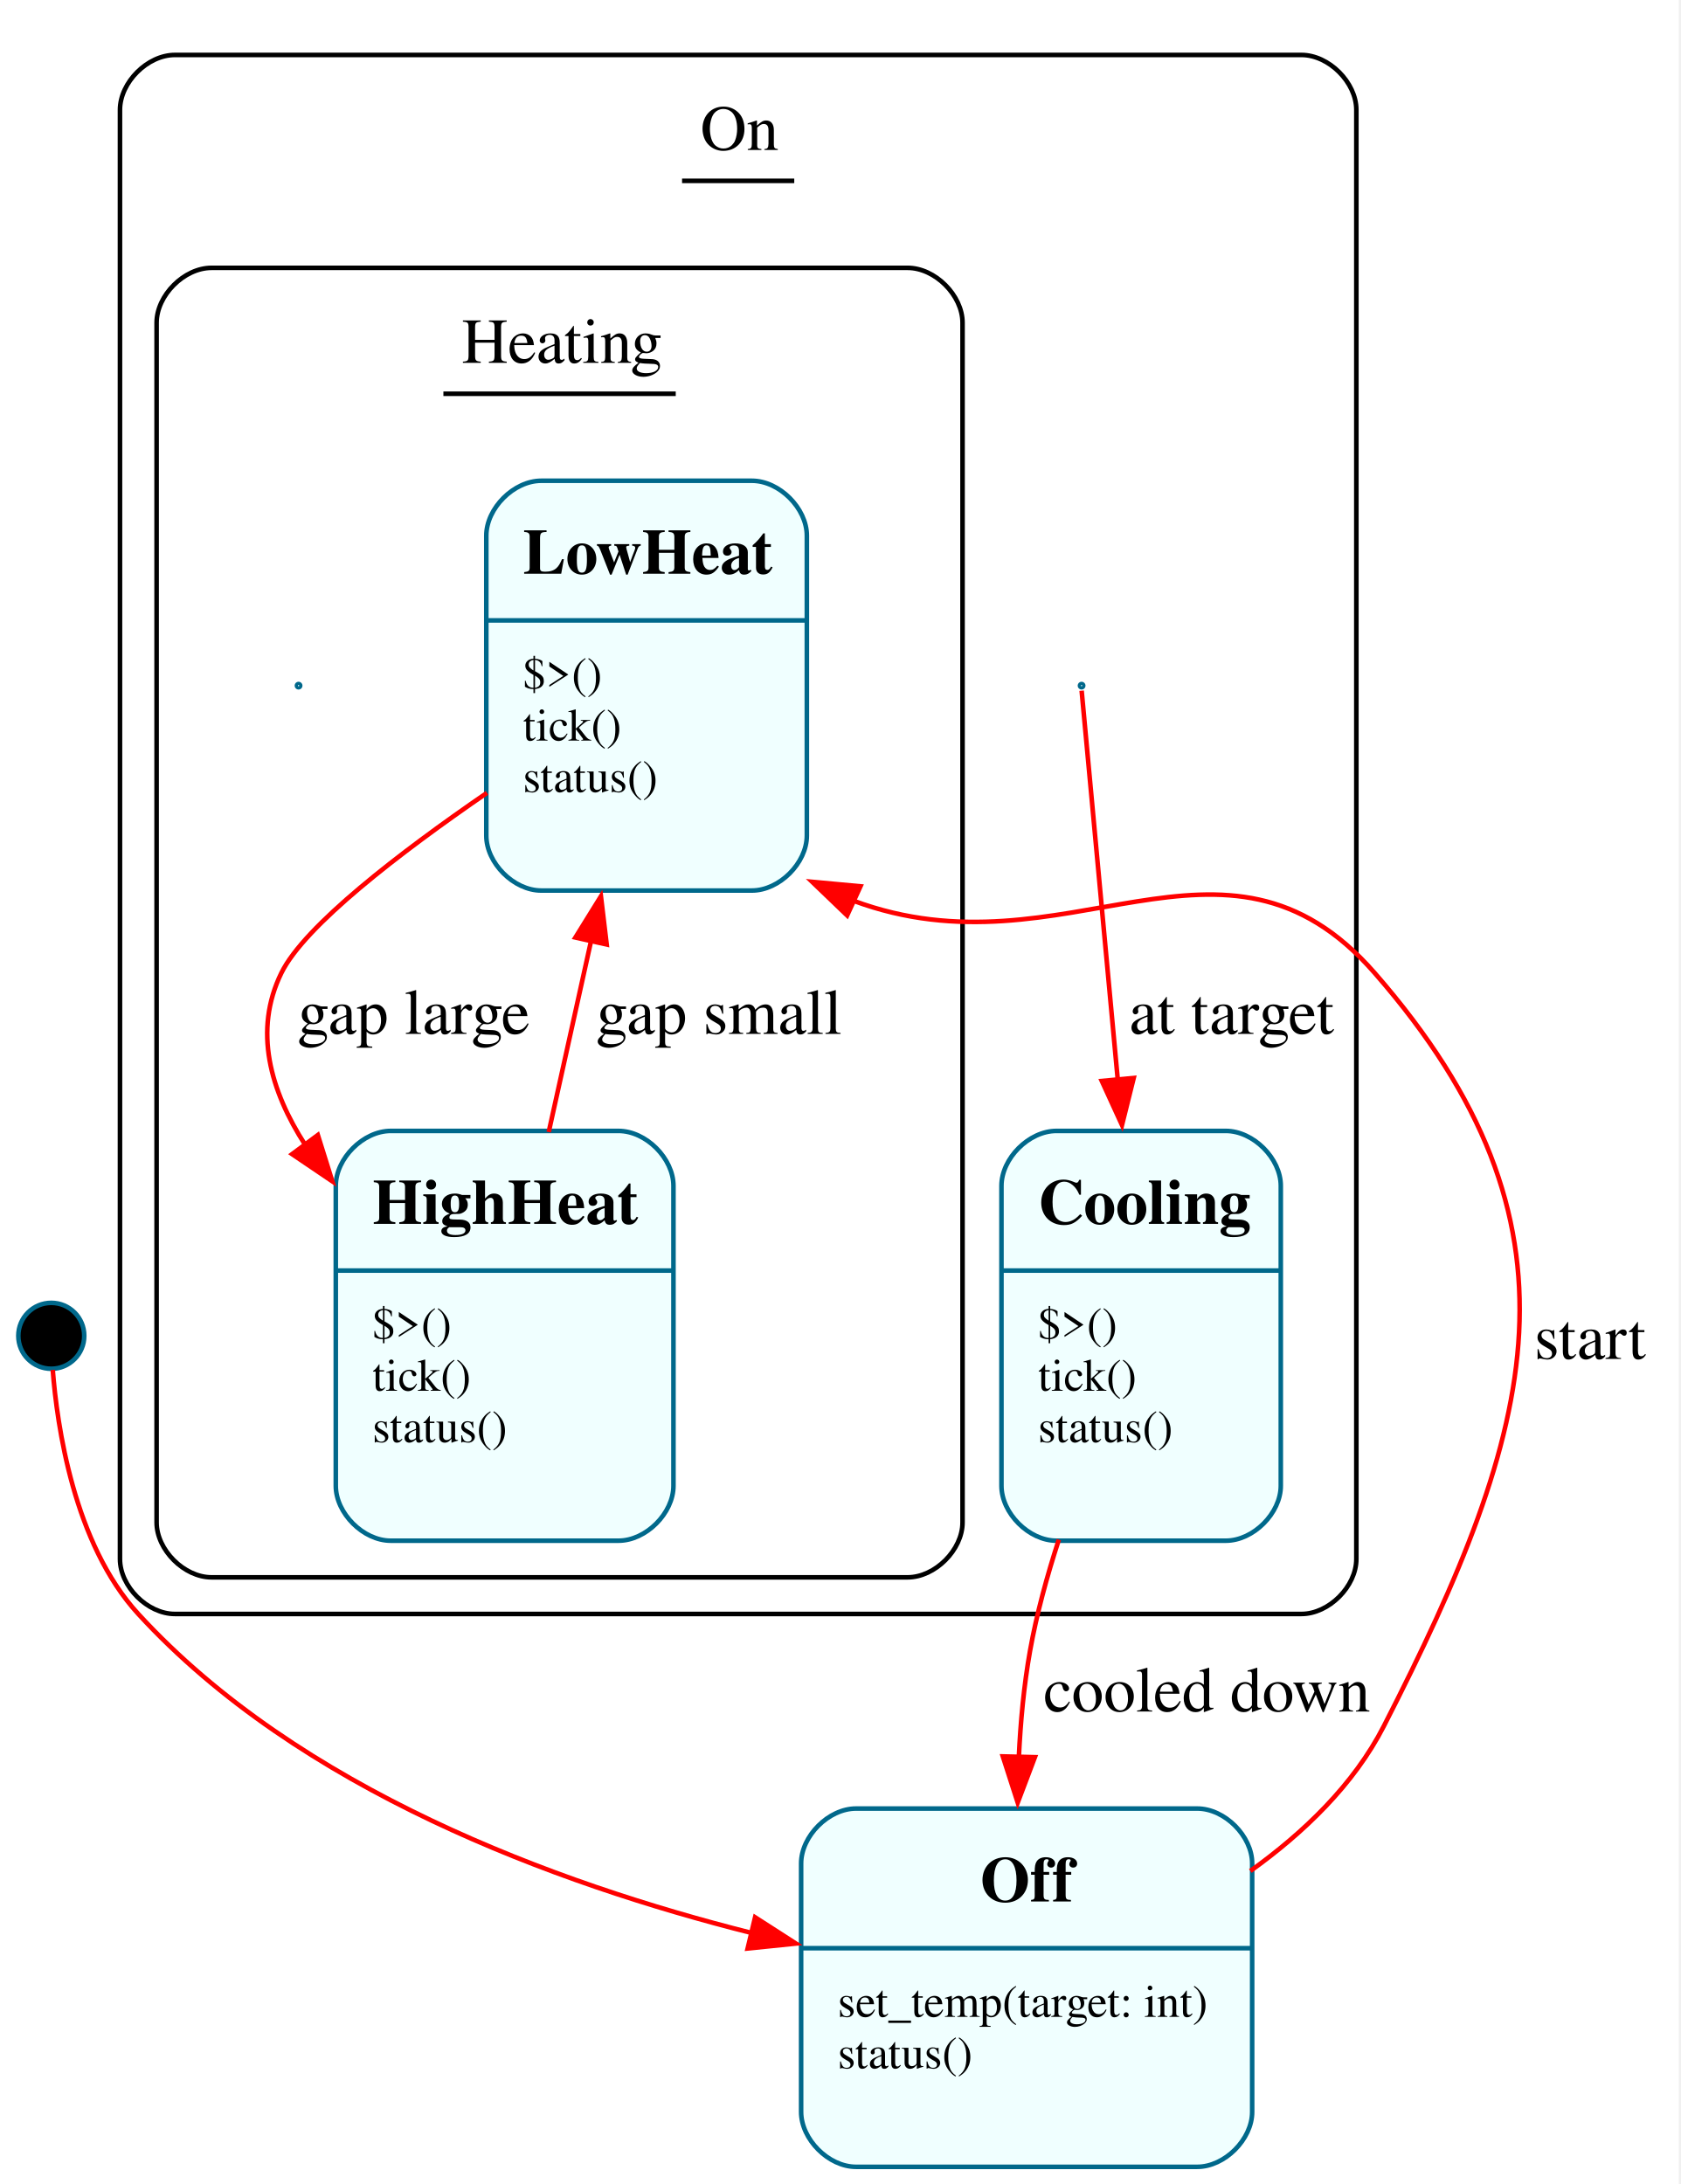
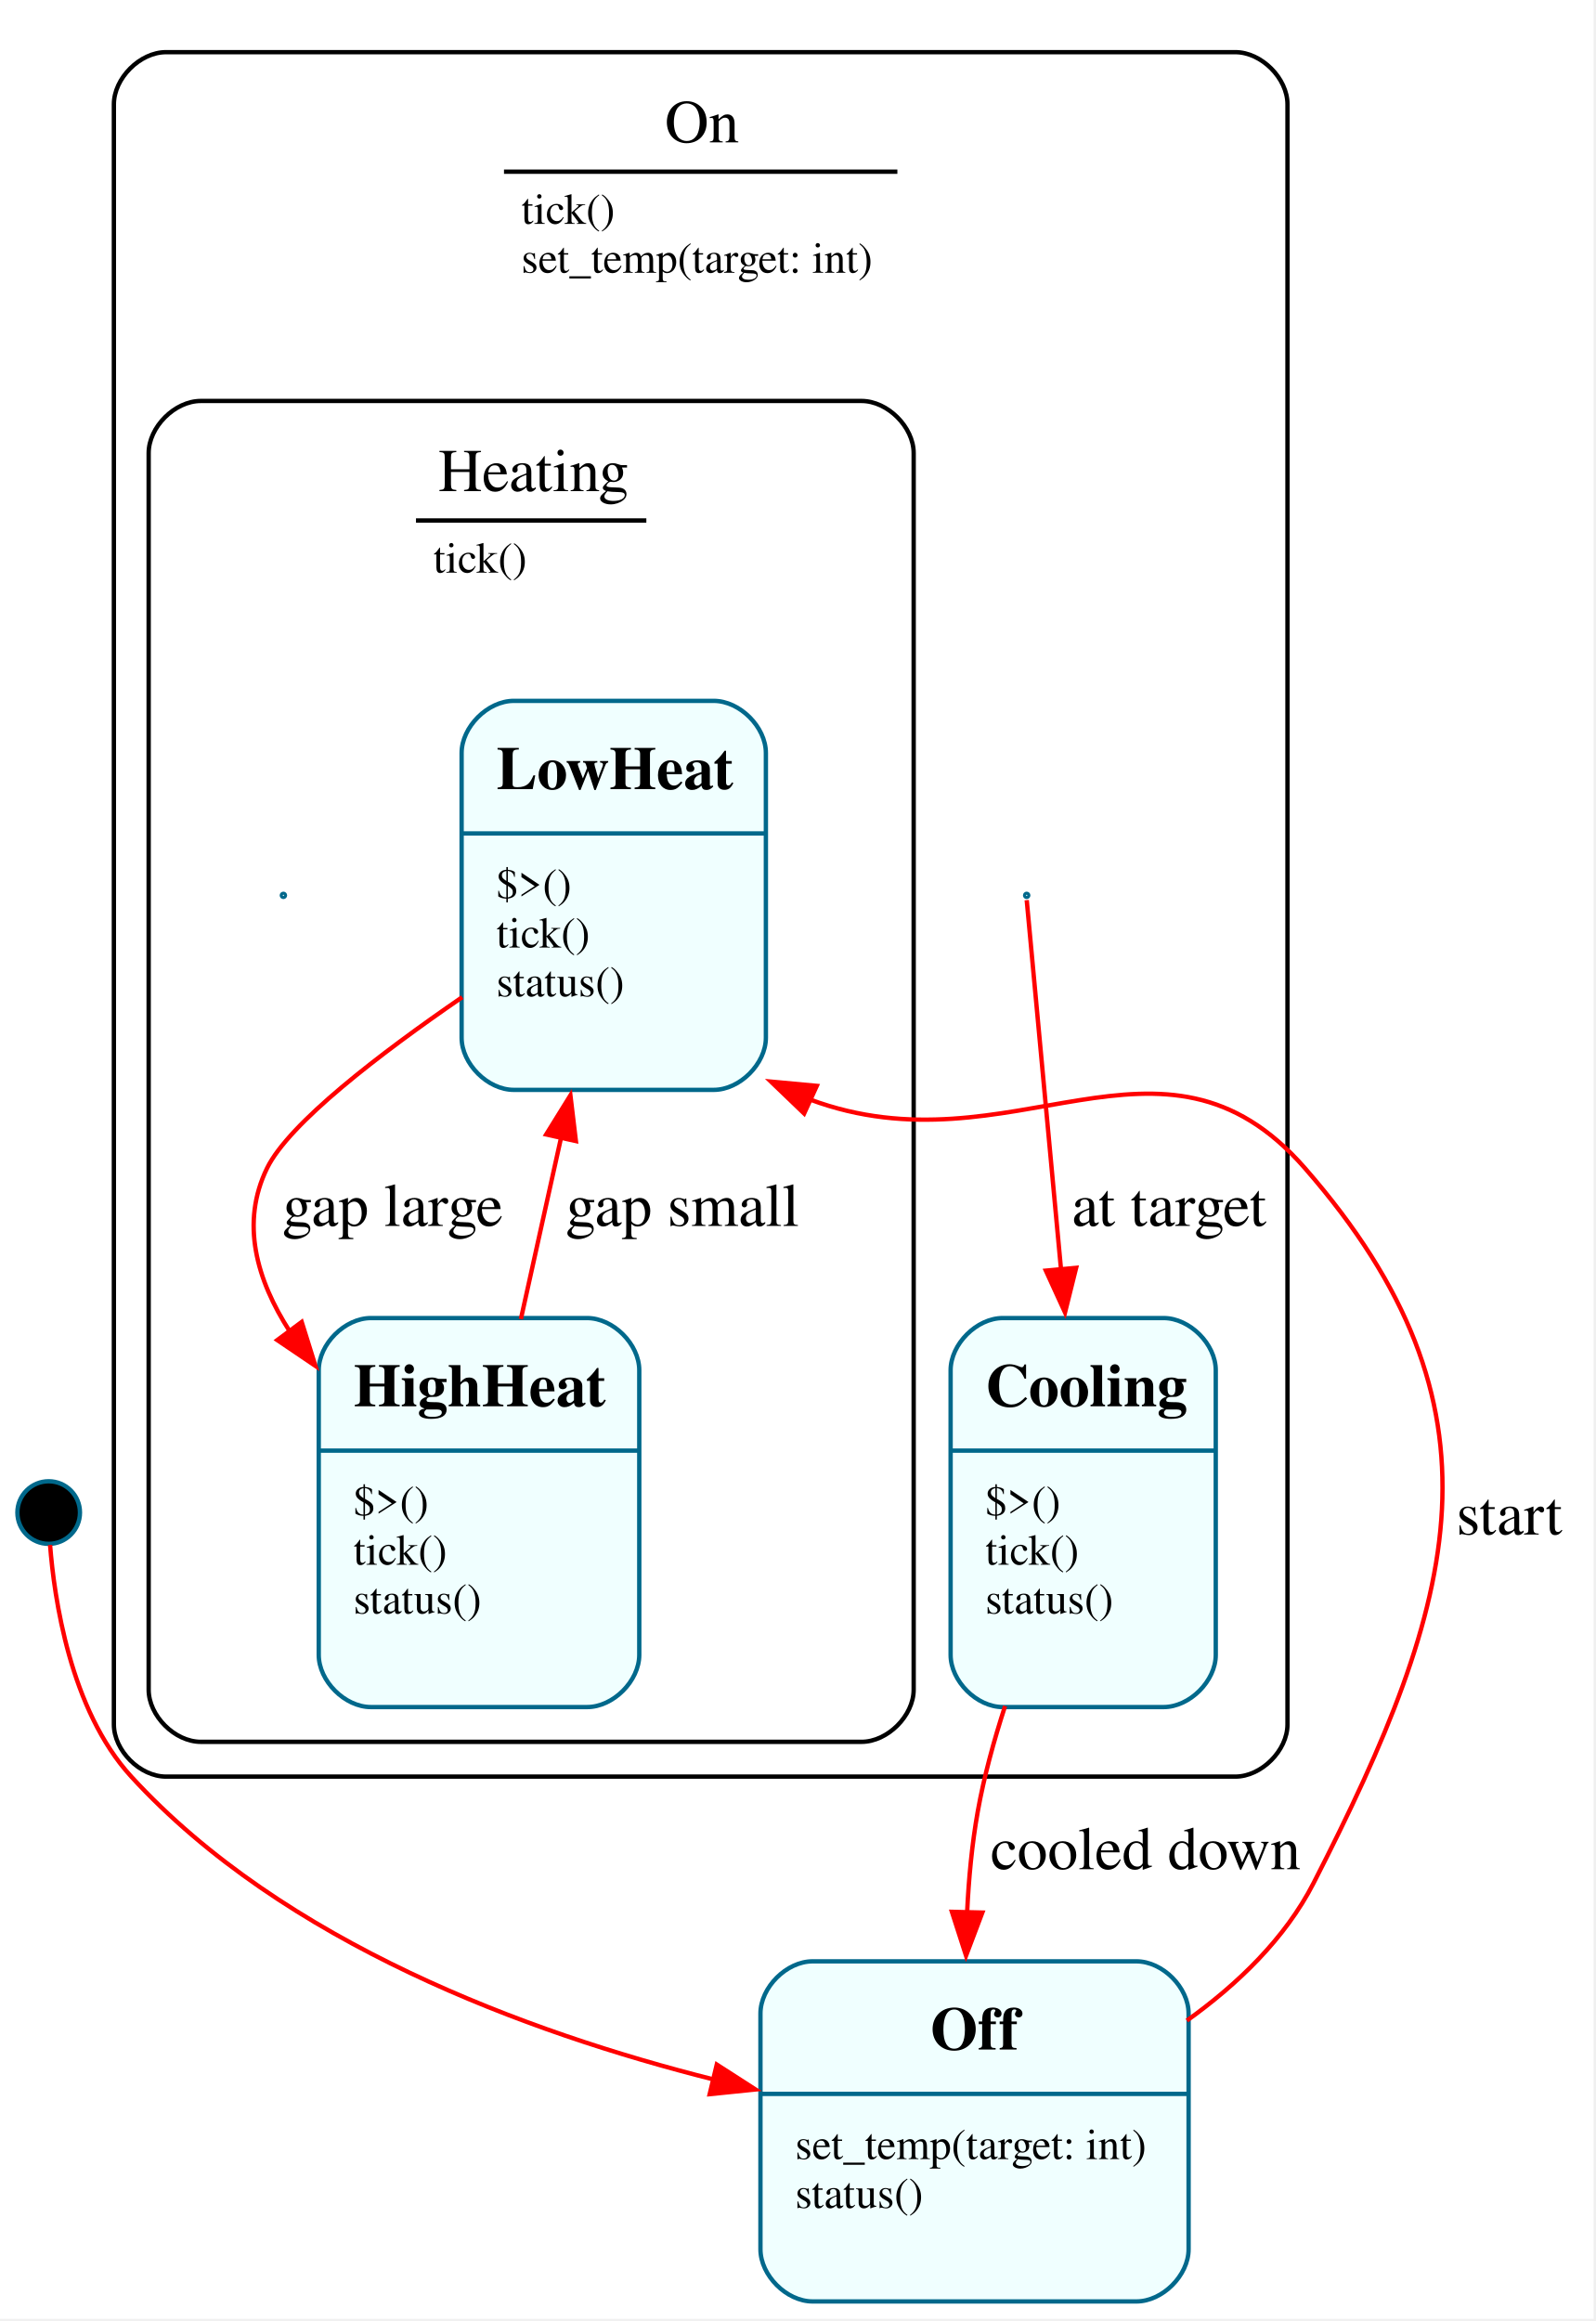
- <svg xmlns="http://www.w3.org/2000/svg" width="367pt" height="477pt" viewBox="0.00 0.00 367.00 477.00">
-   <g id="graph0" class="graph" transform="scale(1 1) rotate(0) translate(4 473.25)">
-     <polygon fill="white" stroke="none" points="-4,4 -4,-473.25 362.62,-473.25 362.62,4 -4,4" />
+ <svg xmlns="http://www.w3.org/2000/svg" width="367pt" height="534pt" viewBox="0.00 0.00 367.00 534.00">
+   <g id="graph0" class="graph" transform="scale(1 1) rotate(0) translate(4 529.5)">
+     <polygon fill="white" stroke="none" points="-4,4 -4,-529.5 362.62,-529.5 362.62,4 -4,4" />
    <g id="clust1" class="cluster">
-       <path fill="none" stroke="black" d="M34.2,-120.75C34.2,-120.75 280.2,-120.75 280.2,-120.75 286.2,-120.75 292.2,-126.75 292.2,-132.75 292.2,-132.75 292.2,-449.25 292.2,-449.25 292.2,-455.25 286.2,-461.25 280.2,-461.25 280.2,-461.25 34.2,-461.25 34.2,-461.25 28.2,-461.25 22.2,-455.25 22.2,-449.25 22.2,-449.25 22.2,-132.75 22.2,-132.75 22.2,-126.75 28.2,-120.75 34.2,-120.75" />
-       <text xml:space="preserve" text-anchor="start" x="148.95" y="-440.5" font-family="Times,serif" font-size="14.00">On</text>
-       <polygon fill="black" stroke="black" points="144.95,-433.75 144.95,-433.75 169.45,-433.75 169.45,-433.75 144.95,-433.75" />
+       <path fill="none" stroke="black" d="M34.2,-120.75C34.2,-120.75 280.2,-120.75 280.2,-120.75 286.2,-120.75 292.2,-126.75 292.2,-132.75 292.2,-132.75 292.2,-505.5 292.2,-505.5 292.2,-511.5 286.2,-517.5 280.2,-517.5 280.2,-517.5 34.2,-517.5 34.2,-517.5 28.2,-517.5 22.2,-511.5 22.2,-505.5 22.2,-505.5 22.2,-132.75 22.2,-132.75 22.2,-126.75 28.2,-120.75 34.2,-120.75" />
+       <text xml:space="preserve" text-anchor="start" x="148.95" y="-496.75" font-family="Times,serif" font-size="14.00">On</text>
+       <text xml:space="preserve" text-anchor="start" x="115.95" y="-478" font-family="Times,serif" font-size="10.00">tick()</text>
+       <text xml:space="preserve" text-anchor="start" x="115.95" y="-466.75" font-family="Times,serif" font-size="10.00">set_temp(target: int)</text>
+       <text xml:space="preserve" text-anchor="start" x="139.2" y="-455.5" font-family="Times,serif" font-size="10.00">                </text>
+       <polygon fill="black" stroke="black" points="111.95,-490 111.95,-490 202.45,-490 202.45,-490 111.95,-490" />
    </g>
    <g id="clust2" class="cluster">
-       <path fill="none" stroke="black" d="M42.2,-128.75C42.2,-128.75 194.2,-128.75 194.2,-128.75 200.2,-128.75 206.2,-134.75 206.2,-140.75 206.2,-140.75 206.2,-402.75 206.2,-402.75 206.2,-408.75 200.2,-414.75 194.2,-414.75 194.2,-414.75 42.2,-414.75 42.2,-414.75 36.2,-414.75 30.2,-408.75 30.2,-402.75 30.2,-402.75 30.2,-140.75 30.2,-140.75 30.2,-134.75 36.2,-128.75 42.2,-128.75" />
-       <text xml:space="preserve" text-anchor="start" x="96.83" y="-394" font-family="Times,serif" font-size="14.00">Heating</text>
-       <polygon fill="black" stroke="black" points="92.83,-387.25 92.83,-387.25 143.57,-387.25 143.57,-387.25 92.83,-387.25" />
+       <path fill="none" stroke="black" d="M42.2,-128.75C42.2,-128.75 194.2,-128.75 194.2,-128.75 200.2,-128.75 206.2,-134.75 206.2,-140.75 206.2,-140.75 206.2,-425.25 206.2,-425.25 206.2,-431.25 200.2,-437.25 194.2,-437.25 194.2,-437.25 42.2,-437.25 42.2,-437.25 36.2,-437.25 30.2,-431.25 30.2,-425.25 30.2,-425.25 30.2,-140.75 30.2,-140.75 30.2,-134.75 36.2,-128.75 42.2,-128.75" />
+       <text xml:space="preserve" text-anchor="start" x="96.83" y="-416.5" font-family="Times,serif" font-size="14.00">Heating</text>
+       <text xml:space="preserve" text-anchor="start" x="95.7" y="-397.75" font-family="Times,serif" font-size="10.00">tick()</text>
+       <text xml:space="preserve" text-anchor="start" x="95.7" y="-386.5" font-family="Times,serif" font-size="10.00">                    </text>
+       <polygon fill="black" stroke="black" points="91.7,-409.75 91.7,-409.75 144.7,-409.75 144.7,-409.75 91.7,-409.75" />
    </g>
    <g id="node1" class="node">
      <ellipse fill="black" stroke="#00688b" cx="7.2" cy="-181.5" rx="7.2" ry="7.2" />
    </g>
    <g id="node2" class="node">
      <path fill="azure" stroke="none" d="M257.45,-78.25C257.45,-78.25 182.95,-78.25 182.95,-78.25 176.95,-78.25 170.95,-72.25 170.95,-66.25 170.95,-66.25 170.95,-12 170.95,-12 170.95,-6 176.95,0 182.95,0 182.95,0 257.45,0 257.45,0 263.45,0 269.45,-6 269.45,-12 269.45,-12 269.45,-66.25 269.45,-66.25 269.45,-72.25 263.45,-78.25 257.45,-78.25" />
      <text xml:space="preserve" text-anchor="start" x="210.07" y="-57.95" font-family="Times,serif" font-weight="bold" font-size="14.00">Off</text>
      <text xml:space="preserve" text-anchor="start" x="178.95" y="-32.75" font-family="Times,serif" font-size="10.00">set_temp(target: int)</text>
      <text xml:space="preserve" text-anchor="start" x="178.95" y="-21.5" font-family="Times,serif" font-size="10.00">status()</text>
      <text xml:space="preserve" text-anchor="start" x="206.7" y="-10.25" font-family="Times,serif" font-size="10.00">            </text>
      <polygon fill="#00688b" stroke="#00688b" points="170.95,-47.75 170.95,-47.75 269.45,-47.75 269.45,-47.75 170.95,-47.75" />
      <path fill="none" stroke="#00688b" d="M182.95,0C182.95,0 257.45,0 257.45,0 263.45,0 269.45,-6 269.45,-12 269.45,-12 269.45,-66.25 269.45,-66.25 269.45,-72.25 263.45,-78.25 257.45,-78.25 257.45,-78.25 182.95,-78.25 182.95,-78.25 176.95,-78.25 170.95,-72.25 170.95,-66.25 170.95,-66.25 170.95,-12 170.95,-12 170.95,-6 176.95,0 182.95,0" />
    </g>
    <g id="edge1" class="edge">
      <path fill="none" stroke="red" d="M7.52,-174.05C8.45,-162.06 12.07,-136.15 26.2,-120.75 61.28,-82.51 117.3,-61.87 160.14,-51.08" />
      <polygon fill="red" stroke="red" points="160.9,-54.5 169.81,-48.77 159.27,-47.69 160.9,-54.5" />
    </g>
    <g id="node5" class="node">
      <path fill="azure" stroke="none" d="M160.2,-368.25C160.2,-368.25 114.2,-368.25 114.2,-368.25 108.2,-368.25 102.2,-362.25 102.2,-356.25 102.2,-356.25 102.2,-290.75 102.2,-290.75 102.2,-284.75 108.2,-278.75 114.2,-278.75 114.2,-278.75 160.2,-278.75 160.2,-278.75 166.2,-278.75 172.2,-284.75 172.2,-290.75 172.2,-290.75 172.2,-356.25 172.2,-356.25 172.2,-362.25 166.2,-368.25 160.2,-368.25" />
      <text xml:space="preserve" text-anchor="start" x="110.2" y="-347.95" font-family="Times,serif" font-weight="bold" font-size="14.00">LowHeat</text>
      <text xml:space="preserve" text-anchor="start" x="110.2" y="-322.75" font-family="Times,serif" font-size="10.00">$&gt;()</text>
      <text xml:space="preserve" text-anchor="start" x="110.2" y="-311.5" font-family="Times,serif" font-size="10.00">tick()</text>
      <text xml:space="preserve" text-anchor="start" x="110.2" y="-300.25" font-family="Times,serif" font-size="10.00">status()</text>
      <text xml:space="preserve" text-anchor="start" x="110.2" y="-289" font-family="Times,serif" font-size="10.00">                    </text>
      <polygon fill="#00688b" stroke="#00688b" points="102.2,-337.75 102.2,-337.75 172.2,-337.75 172.2,-337.75 102.2,-337.75" />
      <path fill="none" stroke="#00688b" d="M114.2,-278.75C114.2,-278.75 160.2,-278.75 160.2,-278.75 166.2,-278.75 172.2,-284.75 172.2,-290.75 172.2,-290.75 172.2,-356.25 172.2,-356.25 172.2,-362.25 166.2,-368.25 160.2,-368.25 160.2,-368.25 114.2,-368.25 114.2,-368.25 108.2,-368.25 102.2,-362.25 102.2,-356.25 102.2,-356.25 102.2,-290.75 102.2,-290.75 102.2,-284.75 108.2,-278.75 114.2,-278.75" />
    </g>
    <g id="edge2" class="edge">
      <path fill="none" stroke="red" d="M269.05,-64.61C280.71,-72.96 291.66,-83.48 298.2,-96.25 331.54,-161.32 344.29,-205.67 296.2,-260.75 263.16,-298.6 228.7,-259.28 182.38,-276.52" />
      <polygon fill="red" stroke="red" points="181,-273.31 173.36,-280.65 183.91,-279.67 181,-273.31" />
      <text xml:space="preserve" text-anchor="middle" x="343.24" y="-176.45" font-family="Times,serif" font-size="14.00"> start </text>
    </g>
    <g id="node3" class="node">
      <ellipse fill="azure" stroke="#00688b" cx="232.2" cy="-323.5" rx="0.36" ry="0.36" />
    </g>
    <g id="node7" class="node">
      <path fill="azure" stroke="none" d="M263.7,-226.25C263.7,-226.25 226.7,-226.25 226.7,-226.25 220.7,-226.25 214.7,-220.25 214.7,-214.25 214.7,-214.25 214.7,-148.75 214.7,-148.75 214.7,-142.75 220.7,-136.75 226.7,-136.75 226.7,-136.75 263.7,-136.75 263.7,-136.75 269.7,-136.75 275.7,-142.75 275.7,-148.75 275.7,-148.75 275.7,-214.25 275.7,-214.25 275.7,-220.25 269.7,-226.25 263.7,-226.25" />
      <text xml:space="preserve" text-anchor="start" x="222.7" y="-205.95" font-family="Times,serif" font-weight="bold" font-size="14.00">Cooling</text>
      <text xml:space="preserve" text-anchor="start" x="222.7" y="-180.75" font-family="Times,serif" font-size="10.00">$&gt;()</text>
      <text xml:space="preserve" text-anchor="start" x="222.7" y="-169.5" font-family="Times,serif" font-size="10.00">tick()</text>
      <text xml:space="preserve" text-anchor="start" x="222.7" y="-158.25" font-family="Times,serif" font-size="10.00">status()</text>
      <text xml:space="preserve" text-anchor="start" x="222.7" y="-147" font-family="Times,serif" font-size="10.00">                </text>
      <polygon fill="#00688b" stroke="#00688b" points="214.7,-195.75 214.7,-195.75 275.7,-195.75 275.7,-195.75 214.7,-195.75" />
      <path fill="none" stroke="#00688b" d="M226.7,-136.75C226.7,-136.75 263.7,-136.75 263.7,-136.75 269.7,-136.75 275.7,-142.75 275.7,-148.75 275.7,-148.75 275.7,-214.25 275.7,-214.25 275.7,-220.25 269.7,-226.25 263.7,-226.25 263.7,-226.25 226.7,-226.25 226.7,-226.25 220.7,-226.25 214.7,-220.25 214.7,-214.25 214.7,-214.25 214.7,-148.75 214.7,-148.75 214.7,-142.75 220.7,-136.75 226.7,-136.75" />
    </g>
    <g id="edge5" class="edge">
      <path fill="none" stroke="red" d="M232.21,-322.4C232.43,-319.99 236.58,-275.33 240.13,-237.11" />
      <polygon fill="red" stroke="red" points="243.58,-237.81 241.02,-227.53 236.61,-237.16 243.58,-237.81" />
      <text xml:space="preserve" text-anchor="middle" x="264.96" y="-247.45" font-family="Times,serif" font-size="14.00"> at target </text>
    </g>
    <g id="node4" class="node">
      <ellipse fill="azure" stroke="#00688b" cx="61.2" cy="-323.5" rx="0.36" ry="0.36" />
    </g>
    <g id="node6" class="node">
      <path fill="azure" stroke="none" d="M131.07,-226.25C131.07,-226.25 81.33,-226.25 81.33,-226.25 75.33,-226.25 69.33,-220.25 69.33,-214.25 69.33,-214.25 69.33,-148.75 69.33,-148.75 69.33,-142.75 75.33,-136.75 81.33,-136.75 81.33,-136.75 131.07,-136.75 131.07,-136.75 137.07,-136.75 143.07,-142.75 143.07,-148.75 143.07,-148.75 143.07,-214.25 143.07,-214.25 143.07,-220.25 137.07,-226.25 131.07,-226.25" />
      <text xml:space="preserve" text-anchor="start" x="77.33" y="-205.95" font-family="Times,serif" font-weight="bold" font-size="14.00">HighHeat</text>
      <text xml:space="preserve" text-anchor="start" x="77.33" y="-180.75" font-family="Times,serif" font-size="10.00">$&gt;()</text>
      <text xml:space="preserve" text-anchor="start" x="77.33" y="-169.5" font-family="Times,serif" font-size="10.00">tick()</text>
      <text xml:space="preserve" text-anchor="start" x="77.33" y="-158.25" font-family="Times,serif" font-size="10.00">status()</text>
      <text xml:space="preserve" text-anchor="start" x="77.33" y="-147" font-family="Times,serif" font-size="10.00">                    </text>
      <polygon fill="#00688b" stroke="#00688b" points="69.33,-195.75 69.33,-195.75 143.07,-195.75 143.07,-195.75 69.33,-195.75" />
      <path fill="none" stroke="#00688b" d="M81.33,-136.75C81.33,-136.75 131.07,-136.75 131.07,-136.75 137.07,-136.75 143.07,-142.75 143.07,-148.75 143.07,-148.75 143.07,-214.25 143.07,-214.25 143.07,-220.25 137.07,-226.25 131.07,-226.25 131.07,-226.25 81.33,-226.25 81.33,-226.25 75.33,-226.25 69.33,-220.25 69.33,-214.25 69.33,-214.25 69.33,-148.75 69.33,-148.75 69.33,-142.75 75.33,-136.75 81.33,-136.75" />
    </g>
    <g id="edge3" class="edge">
      <path fill="none" stroke="red" d="M102.34,-300.08C83.27,-286.98 62.5,-271.05 57.45,-260.75 51.28,-248.16 55.03,-235.03 62.65,-223.2" />
      <polygon fill="red" stroke="red" points="65.41,-225.35 68.57,-215.24 59.79,-221.18 65.41,-225.35" />
      <text xml:space="preserve" text-anchor="middle" x="86.33" y="-247.45" font-family="Times,serif" font-size="14.00"> gap large </text>
    </g>
    <g id="edge4" class="edge">
      <path fill="none" stroke="red" d="M115.83,-226C118.78,-239.3 122.05,-254.1 125.14,-268.03" />
      <polygon fill="red" stroke="red" points="121.65,-268.49 127.23,-277.49 128.49,-266.97 121.65,-268.49" />
      <text xml:space="preserve" text-anchor="middle" x="153" y="-247.45" font-family="Times,serif" font-size="14.00"> gap small </text>
    </g>
    <g id="edge6" class="edge">
      <path fill="none" stroke="red" d="M227.23,-136.98C224.65,-129.05 222.38,-120.74 220.95,-112.75 219.61,-105.24 218.86,-97.23 218.49,-89.37" />
      <polygon fill="red" stroke="red" points="222,-89.47 218.25,-79.55 215,-89.64 222,-89.47" />
      <text xml:space="preserve" text-anchor="middle" x="259.57" y="-99.45" font-family="Times,serif" font-size="14.00"> cooled down </text>
    </g>
  </g>
</svg>
